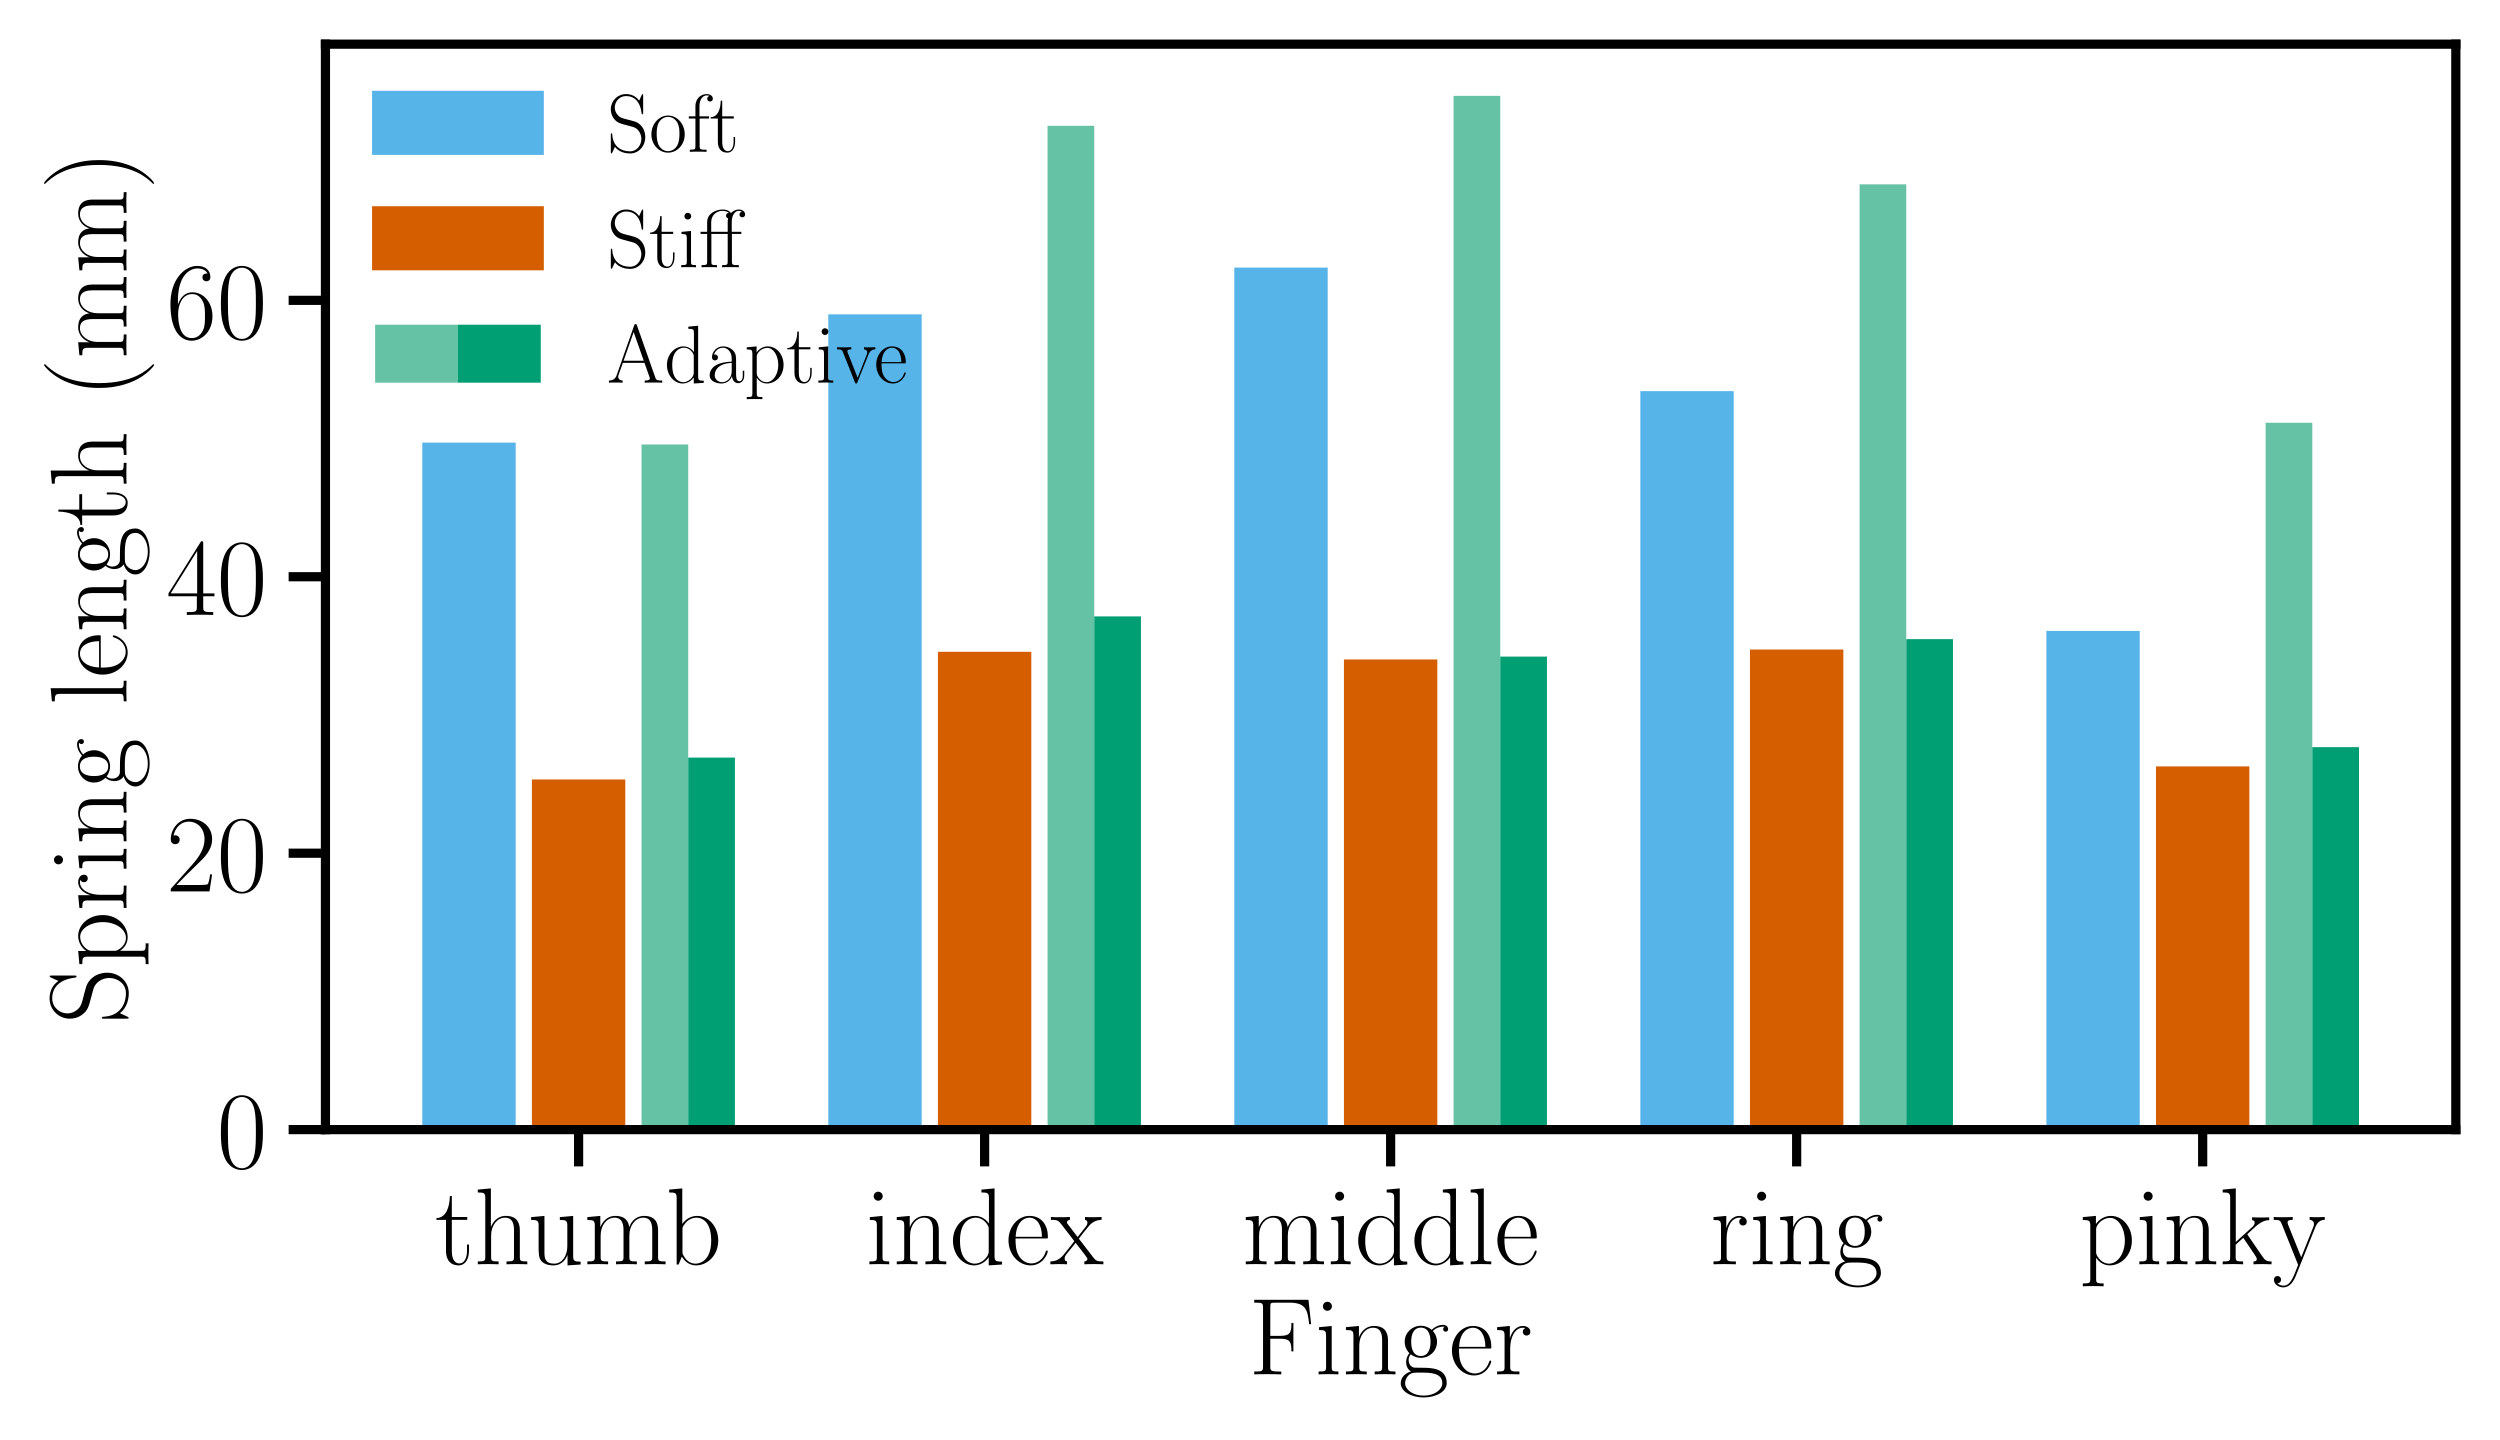
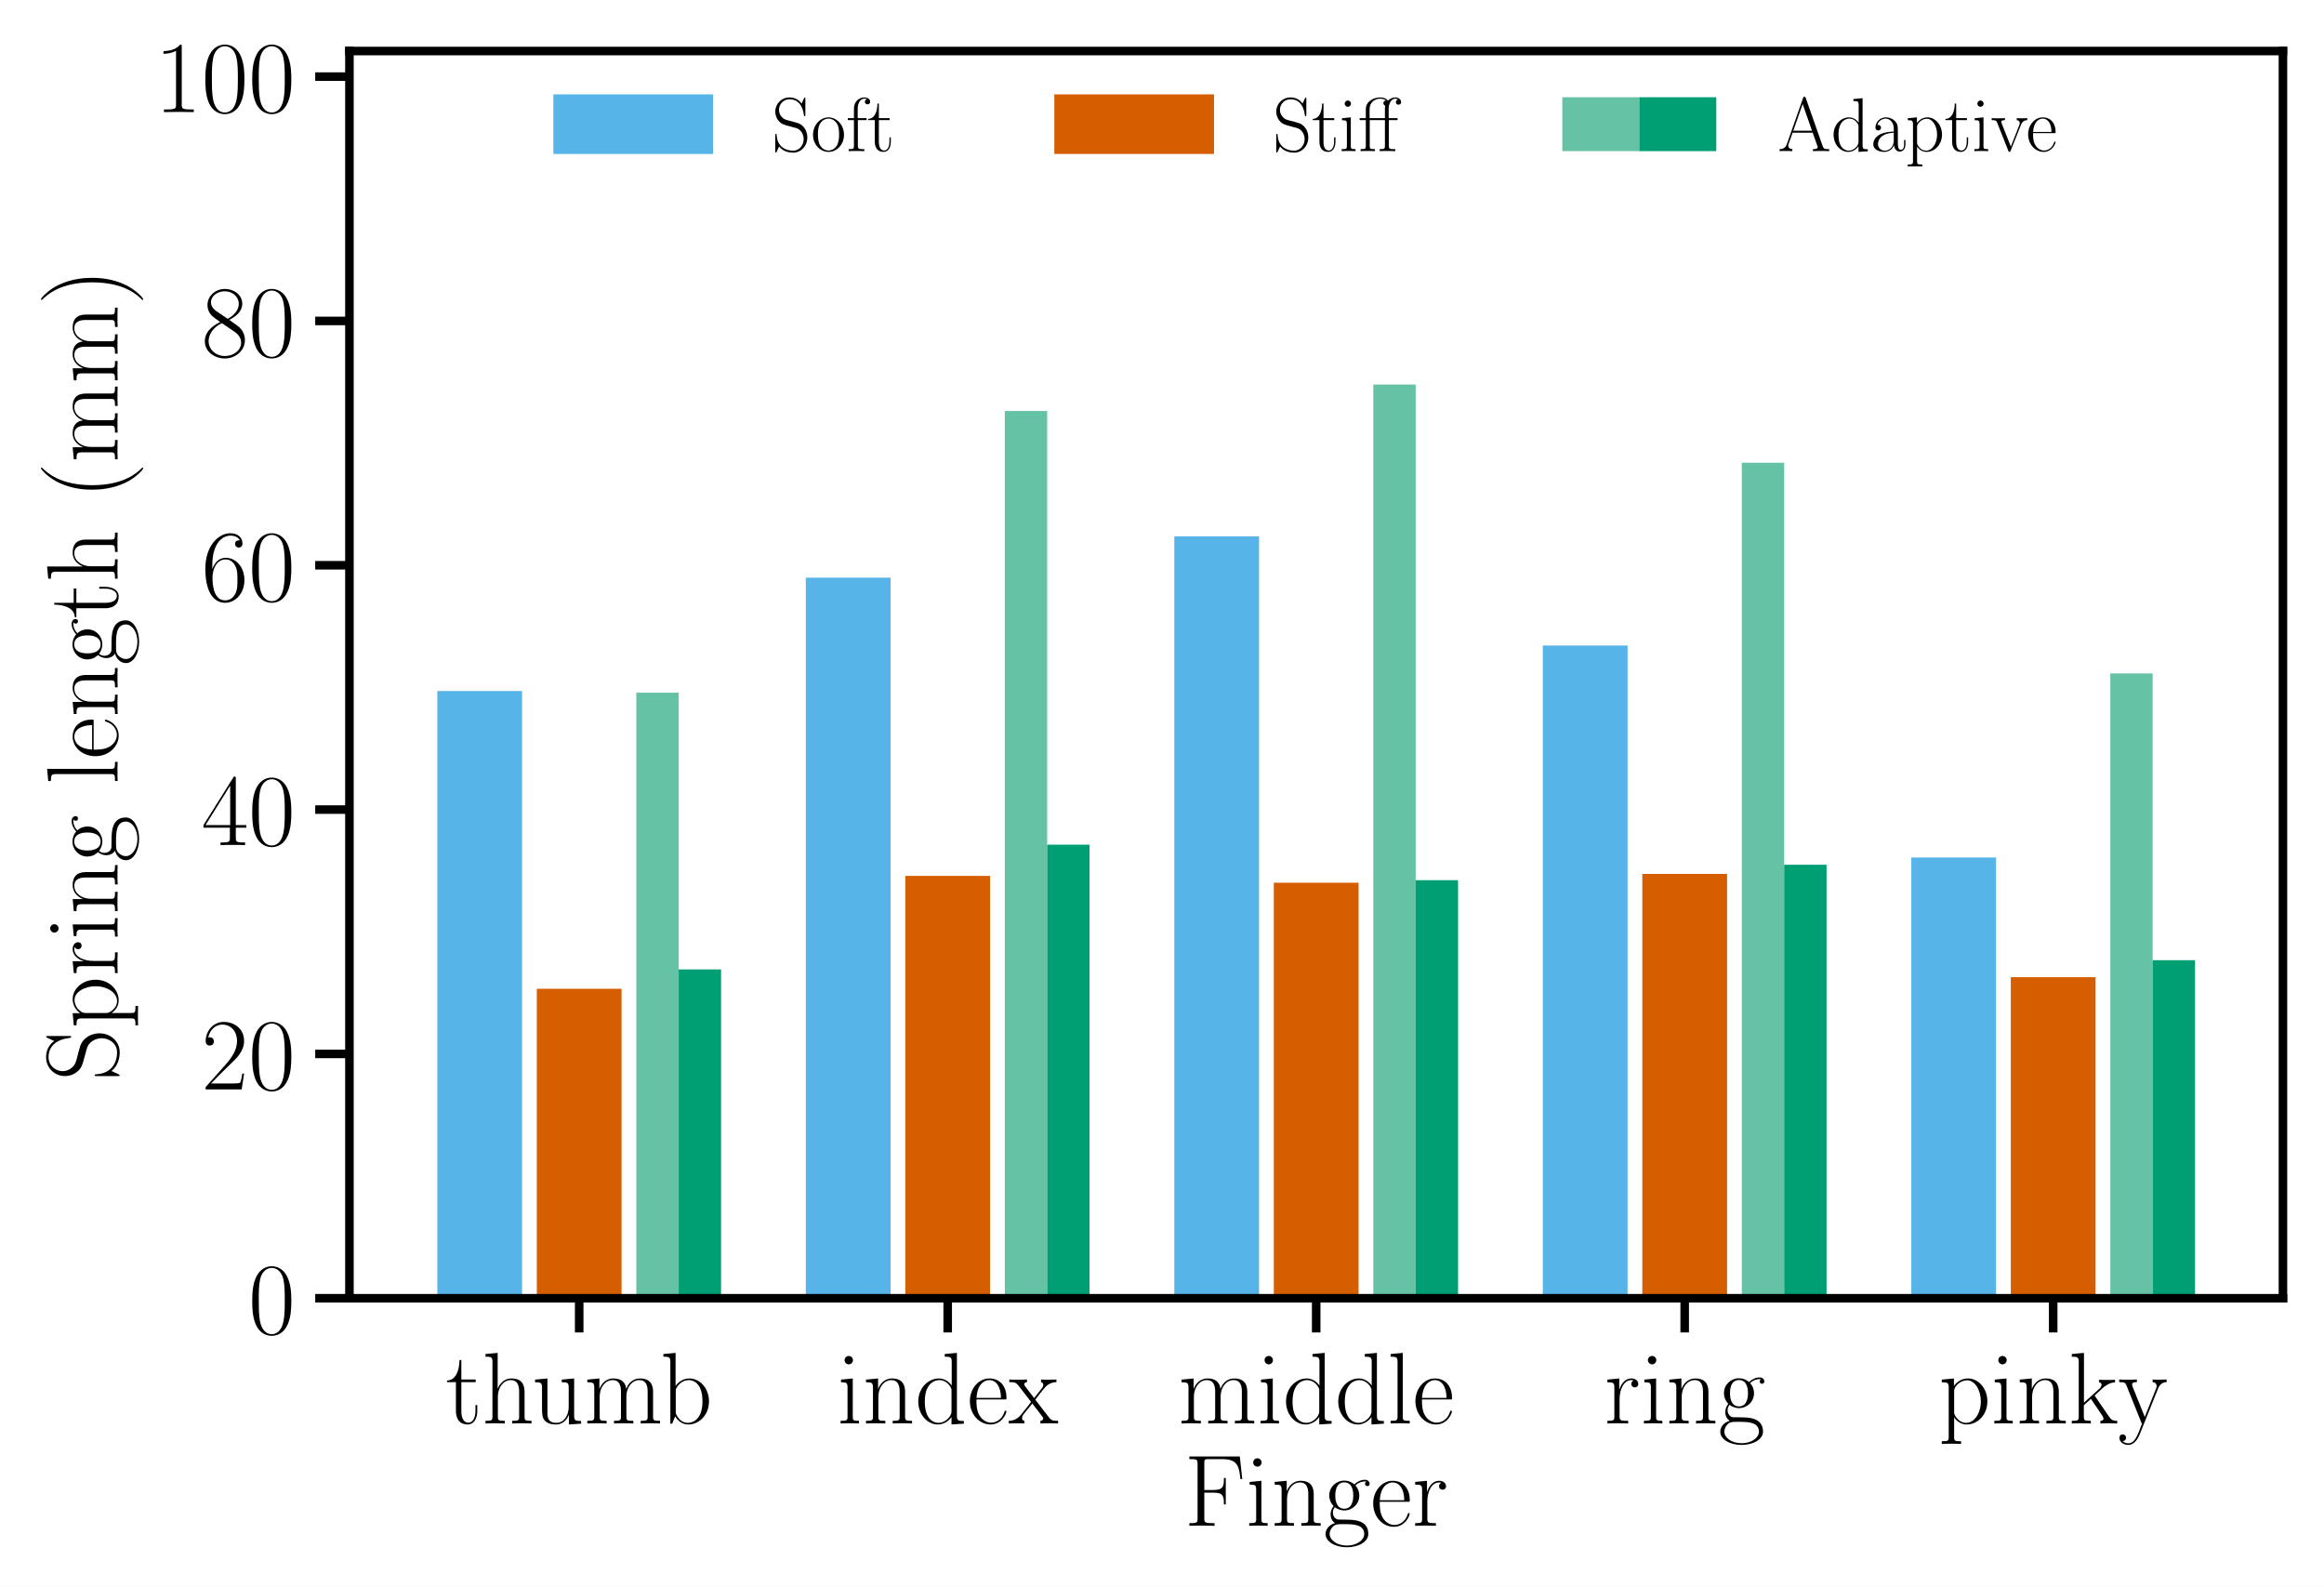
- <svg xmlns="http://www.w3.org/2000/svg" xmlns:xlink="http://www.w3.org/1999/xlink" width="407.52pt" height="234.72pt" viewBox="0 0 407.52 234.72" version="1.1">
+ <svg xmlns="http://www.w3.org/2000/svg" xmlns:xlink="http://www.w3.org/1999/xlink" width="407.52pt" height="278.21pt" viewBox="0 0 407.52 278.21" version="1.1">
  <defs>
    <style type="text/css">*{stroke-linejoin: round; stroke-linecap: butt}</style>
  </defs>
  <g id="figure_1">
    <g id="patch_1">
-       <path d="M 0 234.72  L 407.52 234.72  L 407.52 0  L 0 0  z " style="fill: #ffffff" />
+       <path d="M 0 278.21  L 407.52 278.21  L 407.52 0  L 0 0  z " style="fill: #ffffff" />
    </g>
    <g id="axes_1">
      <g id="patch_2">
-         <path d="M 53.05 184.137  L 400.32 184.137  L 400.32 7.2  L 53.05 7.2  z " style="fill: #ffffff" />
+         <path d="M 61.274 227.627  L 400.32 227.627  L 400.32 8.947  L 61.274 8.947  z " style="fill: #ffffff" />
      </g>
      <g id="patch_3">
-         <path d="M 68.835 184.137  L 84.058 184.137  L 84.058 72.15  L 68.835 72.15  z " clip-path="url(#p26f2914a19)" style="fill: #56b4e9" />
+         <path d="M 76.686 227.627  L 91.548 227.627  L 91.548 121.161  L 76.686 121.161  z " clip-path="url(#p2cd49e0804)" style="fill: #56b4e9" />
      </g>
      <g id="patch_4">
-         <path d="M 135.02 184.137  L 150.242 184.137  L 150.242 51.242  L 135.02 51.242  z " clip-path="url(#p26f2914a19)" style="fill: #56b4e9" />
+         <path d="M 141.303 227.627  L 156.165 227.627  L 156.165 101.283  L 141.303 101.283  z " clip-path="url(#p2cd49e0804)" style="fill: #56b4e9" />
      </g>
      <g id="patch_5">
-         <path d="M 201.204 184.137  L 216.426 184.137  L 216.426 43.617  L 201.204 43.617  z " clip-path="url(#p26f2914a19)" style="fill: #56b4e9" />
+         <path d="M 205.92 227.627  L 220.782 227.627  L 220.782 94.034  L 205.92 94.034  z " clip-path="url(#p2cd49e0804)" style="fill: #56b4e9" />
      </g>
      <g id="patch_6">
-         <path d="M 267.389 184.137  L 282.611 184.137  L 282.611 63.755  L 267.389 63.755  z " clip-path="url(#p26f2914a19)" style="fill: #56b4e9" />
+         <path d="M 270.537 227.627  L 285.399 227.627  L 285.399 113.179  L 270.537 113.179  z " clip-path="url(#p2cd49e0804)" style="fill: #56b4e9" />
      </g>
      <g id="patch_7">
-         <path d="M 333.573 184.137  L 348.795 184.137  L 348.795 102.848  L 333.573 102.848  z " clip-path="url(#p26f2914a19)" style="fill: #56b4e9" />
+         <path d="M 335.154 227.627  L 350.016 227.627  L 350.016 150.345  L 335.154 150.345  z " clip-path="url(#p2cd49e0804)" style="fill: #56b4e9" />
      </g>
      <g id="patch_8">
-         <path d="M 86.705 184.137  L 101.927 184.137  L 101.927 127.056  L 86.705 127.056  z " clip-path="url(#p26f2914a19)" style="fill: #d55e00" />
+         <path d="M 94.132 227.627  L 108.994 227.627  L 108.994 173.36  L 94.132 173.36  z " clip-path="url(#p2cd49e0804)" style="fill: #d55e00" />
      </g>
      <g id="patch_9">
-         <path d="M 152.889 184.137  L 168.112 184.137  L 168.112 106.247  L 152.889 106.247  z " clip-path="url(#p26f2914a19)" style="fill: #d55e00" />
+         <path d="M 158.749 227.627  L 173.611 227.627  L 173.611 153.577  L 158.749 153.577  z " clip-path="url(#p2cd49e0804)" style="fill: #d55e00" />
      </g>
      <g id="patch_10">
-         <path d="M 219.074 184.137  L 234.296 184.137  L 234.296 107.5  L 219.074 107.5  z " clip-path="url(#p26f2914a19)" style="fill: #d55e00" />
+         <path d="M 223.366 227.627  L 238.228 227.627  L 238.228 154.768  L 223.366 154.768  z " clip-path="url(#p2cd49e0804)" style="fill: #d55e00" />
      </g>
      <g id="patch_11">
-         <path d="M 285.258 184.137  L 300.481 184.137  L 300.481 105.881  L 285.258 105.881  z " clip-path="url(#p26f2914a19)" style="fill: #d55e00" />
+         <path d="M 287.983 227.627  L 302.845 227.627  L 302.845 153.229  L 287.983 153.229  z " clip-path="url(#p2cd49e0804)" style="fill: #d55e00" />
      </g>
      <g id="patch_12">
-         <path d="M 351.443 184.137  L 366.665 184.137  L 366.665 124.924  L 351.443 124.924  z " clip-path="url(#p26f2914a19)" style="fill: #d55e00" />
+         <path d="M 352.6 227.627  L 367.462 227.627  L 367.462 171.333  L 352.6 171.333  z " clip-path="url(#p2cd49e0804)" style="fill: #d55e00" />
      </g>
      <g id="patch_13">
-         <path d="M 104.575 184.137  L 112.186 184.137  L 112.186 72.453  L 104.575 72.453  z " clip-path="url(#p26f2914a19)" style="fill: #66c2a5" />
+         <path d="M 111.579 227.627  L 119.01 227.627  L 119.01 121.448  L 111.579 121.448  z " clip-path="url(#p2cd49e0804)" style="fill: #66c2a5" />
      </g>
      <g id="patch_14">
-         <path d="M 170.759 184.137  L 178.37 184.137  L 178.37 20.507  L 170.759 20.507  z " clip-path="url(#p26f2914a19)" style="fill: #66c2a5" />
+         <path d="M 176.196 227.627  L 183.627 227.627  L 183.627 72.063  L 176.196 72.063  z " clip-path="url(#p2cd49e0804)" style="fill: #66c2a5" />
      </g>
      <g id="patch_15">
-         <path d="M 236.944 184.137  L 244.555 184.137  L 244.555 15.626  L 236.944 15.626  z " clip-path="url(#p26f2914a19)" style="fill: #66c2a5" />
+         <path d="M 240.813 227.627  L 248.244 227.627  L 248.244 67.422  L 240.813 67.422  z " clip-path="url(#p2cd49e0804)" style="fill: #66c2a5" />
      </g>
      <g id="patch_16">
-         <path d="M 303.128 184.137  L 310.739 184.137  L 310.739 30.045  L 303.128 30.045  z " clip-path="url(#p26f2914a19)" style="fill: #66c2a5" />
+         <path d="M 305.43 227.627  L 312.861 227.627  L 312.861 81.131  L 305.43 81.131  z " clip-path="url(#p2cd49e0804)" style="fill: #66c2a5" />
      </g>
      <g id="patch_17">
-         <path d="M 369.313 184.137  L 376.924 184.137  L 376.924 68.905  L 369.313 68.905  z " clip-path="url(#p26f2914a19)" style="fill: #66c2a5" />
+         <path d="M 370.047 227.627  L 377.478 227.627  L 377.478 118.075  L 370.047 118.075  z " clip-path="url(#p2cd49e0804)" style="fill: #66c2a5" />
      </g>
      <g id="patch_18">
-         <path d="M 112.186 184.137  L 119.797 184.137  L 119.797 123.493  L 112.186 123.493  z " clip-path="url(#p26f2914a19)" style="fill: #009e73" />
+         <path d="M 119.01 227.627  L 126.441 227.627  L 126.441 169.973  L 119.01 169.973  z " clip-path="url(#p2cd49e0804)" style="fill: #009e73" />
      </g>
      <g id="patch_19">
-         <path d="M 178.37 184.137  L 185.982 184.137  L 185.982 100.481  L 178.37 100.481  z " clip-path="url(#p26f2914a19)" style="fill: #009e73" />
+         <path d="M 183.627 227.627  L 191.058 227.627  L 191.058 148.095  L 183.627 148.095  z " clip-path="url(#p2cd49e0804)" style="fill: #009e73" />
      </g>
      <g id="patch_20">
-         <path d="M 244.555 184.137  L 252.166 184.137  L 252.166 107.032  L 244.555 107.032  z " clip-path="url(#p26f2914a19)" style="fill: #009e73" />
+         <path d="M 248.244 227.627  L 255.675 227.627  L 255.675 154.323  L 248.244 154.323  z " clip-path="url(#p2cd49e0804)" style="fill: #009e73" />
      </g>
      <g id="patch_21">
-         <path d="M 310.739 184.137  L 318.351 184.137  L 318.351 104.188  L 310.739 104.188  z " clip-path="url(#p26f2914a19)" style="fill: #009e73" />
+         <path d="M 312.861 227.627  L 320.292 227.627  L 320.292 151.619  L 312.861 151.619  z " clip-path="url(#p2cd49e0804)" style="fill: #009e73" />
      </g>
      <g id="patch_22">
-         <path d="M 376.924 184.137  L 384.535 184.137  L 384.535 121.788  L 376.924 121.788  z " clip-path="url(#p26f2914a19)" style="fill: #009e73" />
+         <path d="M 377.478 227.627  L 384.909 227.627  L 384.909 168.352  L 377.478 168.352  z " clip-path="url(#p2cd49e0804)" style="fill: #009e73" />
      </g>
      <g id="matplotlib.axis_1">
        <g id="xtick_1">
          <g id="line2d_1">
            <defs>
-               <path id="m2d1d2a5563" d="M 0 0  L 0 6  " style="stroke: #000000; stroke-width: 1.5" />
-             </defs>
-             <g>
-               <use xlink:href="#m2d1d2a5563" x="94.316" y="184.137" style="stroke: #000000; stroke-width: 1.5" />
+               <path id="m4ed6627951" d="M 0 0  L 0 6  " style="stroke: #000000; stroke-width: 1.5" />
+             </defs>
+             <g>
+               <use xlink:href="#m4ed6627951" x="101.563" y="227.627" style="stroke: #000000; stroke-width: 1.5" />
            </g>
          </g>
          <g id="text_1">
-             <g transform="translate(70.94486 206.0906) scale(0.18 -0.18)">
+             <g transform="translate(78.19186 249.5808) scale(0.18 -0.18)">
              <defs>
                <path id="CMR17-76" d="M 966 2585  L 1862 2585  L 1862 2752  L 966 2752  L 966 3968  L 851 3968  C 838 3292 614 2700 70 2687  L 70 2585  L 627 2585  L 627 778  C 627 655 627 -64 1369 -64  C 1747 -64 1964 308 1964 784  L 1964 1151  L 1849 1151  L 1849 790  C 1849 347 1676 51 1408 51  C 1222 51 966 179 966 765  L 966 2585  z " transform="scale(0.015625)" />
                <path id="CMR17-6a" d="M 2656 1954  C 2656 2282 2592 2816 1836 2816  C 1312 2816 1056 2392 979 2179  L 972 2179  L 972 4416  L 211 4345  L 211 4179  C 588 4179 646 4141 646 3843  L 646 443  C 646 198 620 166 211 166  L 211 0  C 364 12 646 12 812 12  C 979 12 1267 12 1420 0  L 1420 166  C 1011 166 985 192 985 443  L 985 1678  C 985 2269 1344 2713 1792 2713  C 2265 2713 2316 2289 2316 1980  L 2316 443  C 2316 198 2291 166 1881 166  L 1881 0  C 2035 12 2316 12 2483 12  C 2649 12 2937 12 3091 0  L 3091 166  C 2681 166 2656 192 2656 443  L 2656 1954  z " transform="scale(0.015625)" />
                <path id="CMR17-77" d="M 1881 2745  L 1881 2579  C 2259 2579 2316 2540 2316 2229  L 2316 1053  C 2316 510 2028 38 1555 38  C 1030 38 985 355 985 691  L 985 2816  L 211 2745  L 211 2579  C 467 2579 640 2579 646 2320  L 646 1079  C 646 646 646 368 812 187  C 896 103 1056 -64 1516 -64  C 2060 -64 2272 400 2323 536  L 2329 536  L 2329 -64  L 3091 -13  L 3091 154  C 2713 154 2656 193 2656 503  L 2656 2816  L 1881 2745  z " transform="scale(0.015625)" />
                <path id="CMR17-6f" d="M 4326 1954  C 4326 2276 4269 2816 3507 2816  C 3072 2816 2771 2520 2656 2173  L 2649 2173  C 2572 2700 2195 2816 1836 2816  C 1331 2816 1068 2424 972 2166  L 966 2166  L 966 2816  L 211 2745  L 211 2578  C 588 2578 646 2540 646 2231  L 646 443  C 646 198 620 166 211 166  L 211 0  C 364 12 646 12 812 12  C 979 12 1267 12 1420 0  L 1420 166  C 1011 166 985 192 985 443  L 985 1678  C 985 2269 1344 2713 1792 2713  C 2265 2713 2316 2289 2316 1980  L 2316 443  C 2316 198 2291 166 1881 166  L 1881 0  C 2035 12 2316 12 2483 12  C 2649 12 2937 12 3091 0  L 3091 166  C 2681 166 2656 192 2656 443  L 2656 1678  C 2656 2269 3014 2713 3462 2713  C 3936 2713 3987 2289 3987 1980  L 3987 443  C 3987 198 3961 166 3552 166  L 3552 0  C 3705 12 3987 12 4153 12  C 4320 12 4608 12 4761 0  L 4761 166  C 4352 166 4326 192 4326 443  L 4326 1954  z " transform="scale(0.015625)" />
                <path id="CMR17-64" d="M 960 4416  L 198 4345  L 198 4179  C 576 4179 633 4141 633 3843  L 633 -13  L 748 -13  L 934 445  C 1120 141 1395 -64 1766 -64  C 2406 -64 3052 503 3052 1382  C 3052 2209 2476 2816 1830 2816  C 1433 2816 1152 2603 960 2351  L 960 4416  z M 972 2022  C 972 2138 972 2157 1062 2293  C 1312 2681 1670 2713 1792 2713  C 1984 2713 2643 2610 2643 1388  C 2643 109 1888 38 1734 38  C 1536 38 1248 115 1043 490  C 972 613 972 626 972 742  L 972 2022  z " transform="scale(0.015625)" />
              </defs>
              <use xlink:href="#CMR17-76" transform="scale(0.996264)" />
              <use xlink:href="#CMR17-6a" transform="translate(35.28077 0) scale(0.996264)" />
              <use xlink:href="#CMR17-77" transform="translate(83.57368 0) scale(0.996264)" />
              <use xlink:href="#CMR17-6f" transform="translate(134.4691 0) scale(0.996264)" />
              <use xlink:href="#CMR17-64" transform="translate(208.7862 0) scale(0.996264)" />
            </g>
          </g>
        </g>
        <g id="xtick_2">
          <g id="line2d_2">
            <g>
-               <use xlink:href="#m2d1d2a5563" x="160.501" y="184.137" style="stroke: #000000; stroke-width: 1.5" />
+               <use xlink:href="#m4ed6627951" x="166.18" y="227.627" style="stroke: #000000; stroke-width: 1.5" />
            </g>
          </g>
          <g id="text_2">
-             <g transform="translate(141.111 206.0906) scale(0.18 -0.18)">
+             <g transform="translate(146.7906 249.5808) scale(0.18 -0.18)">
              <defs>
                <path id="CMR17-6b" d="M 992 3961  C 992 4102 876 4224 729 4224  C 588 4224 467 4108 467 3961  C 467 3820 582 3699 729 3699  C 870 3699 992 3814 992 3961  z M 243 2745  L 243 2579  C 601 2579 652 2540 652 2231  L 652 443  C 652 198 627 166 217 166  L 217 0  C 371 12 646 12 806 12  C 960 12 1222 12 1369 0  L 1369 166  C 992 166 979 205 979 436  L 979 2816  L 243 2745  z " transform="scale(0.015625)" />
                <path id="CMR17-70" d="M 2656 1954  C 2656 2282 2592 2816 1836 2816  C 1331 2816 1068 2424 972 2166  L 966 2166  L 966 2816  L 211 2745  L 211 2578  C 588 2578 646 2540 646 2231  L 646 443  C 646 198 620 166 211 166  L 211 0  C 364 12 646 12 812 12  C 979 12 1267 12 1420 0  L 1420 166  C 1011 166 985 192 985 443  L 985 1678  C 985 2269 1344 2713 1792 2713  C 2265 2713 2316 2289 2316 1980  L 2316 443  C 2316 198 2291 166 1881 166  L 1881 0  C 2035 12 2316 12 2483 12  C 2649 12 2937 12 3091 0  L 3091 166  C 2681 166 2656 192 2656 443  L 2656 1954  z " transform="scale(0.015625)" />
                <path id="CMR17-66" d="M 1868 4345  L 1868 4179  C 2246 4179 2304 4141 2304 3843  L 2304 2371  C 2278 2403 2016 2816 1497 2816  C 844 2816 211 2228 211 1376  C 211 529 806 -64 1433 -64  C 1977 -64 2259 361 2291 406  L 2291 -64  L 3065 -13  L 3065 154  C 2688 154 2630 193 2630 503  L 2630 4416  L 1868 4345  z M 2291 762  C 2291 568 2176 393 2028 264  C 1811 70 1593 38 1472 38  C 1286 38 620 135 620 1369  C 620 2636 1363 2713 1529 2713  C 1824 2713 2060 2545 2208 2313  C 2291 2177 2291 2157 2291 2041  L 2291 762  z " transform="scale(0.015625)" />
                <path id="CMR17-67" d="M 2438 1503  C 2464 1529 2464 1542 2464 1606  C 2464 2251 2118 2816 1388 2816  C 710 2816 172 2175 172 1394  C 172 554 780 -64 1459 -64  C 2176 -64 2457 619 2457 755  C 2457 800 2419 800 2406 800  C 2361 800 2355 787 2329 709  C 2188 270 1836 51 1504 51  C 1228 51 953 206 780 490  C 582 819 582 1200 582 1503  L 2438 1503  z M 588 1600  C 633 2511 1126 2713 1382 2713  C 1817 2713 2112 2308 2118 1600  L 588 1600  z " transform="scale(0.015625)" />
                <path id="CMR17-7a" d="M 1664 1491  C 1856 1740 2073 2022 2252 2233  C 2464 2476 2707 2579 2988 2585  L 2988 2752  C 2880 2745 2656 2739 2540 2739  C 2368 2739 2169 2739 2022 2752  L 2022 2585  C 2112 2572 2163 2508 2163 2419  C 2163 2304 2099 2233 2067 2188  L 1593 1587  L 1030 2323  C 972 2393 972 2406 972 2438  C 972 2515 1036 2579 1145 2585  L 1145 2752  C 992 2739 716 2739 556 2739  C 384 2739 179 2739 38 2752  L 38 2585  C 384 2585 460 2560 614 2368  L 1350 1414  C 1363 1401 1395 1363 1395 1344  C 1395 1318 838 633 768 544  C 480 198 179 172 6 166  L 6 0  C 115 6 339 12 454 12  C 582 12 864 12 979 0  L 979 166  C 940 172 838 185 838 332  C 838 448 889 518 947 595  L 1478 1248  L 2035 524  C 2086 454 2163 358 2163 313  C 2163 224 2086 172 1984 166  L 1984 0  C 2137 12 2412 12 2572 12  C 2745 12 2950 12 3091 0  L 3091 166  C 2771 166 2675 179 2521 377  L 1664 1491  z " transform="scale(0.015625)" />
              </defs>
              <use xlink:href="#CMR17-6b" transform="scale(0.996264)" />
              <use xlink:href="#CMR17-70" transform="translate(24.87106 0) scale(0.996264)" />
              <use xlink:href="#CMR17-66" transform="translate(75.76643 0) scale(0.996264)" />
              <use xlink:href="#CMR17-67" transform="translate(126.6618 0) scale(0.996264)" />
              <use xlink:href="#CMR17-7a" transform="translate(167.1475 0) scale(0.996264)" />
            </g>
          </g>
        </g>
        <g id="xtick_3">
          <g id="line2d_3">
            <g>
-               <use xlink:href="#m2d1d2a5563" x="226.685" y="184.137" style="stroke: #000000; stroke-width: 1.5" />
+               <use xlink:href="#m4ed6627951" x="230.797" y="227.627" style="stroke: #000000; stroke-width: 1.5" />
            </g>
          </g>
          <g id="text_3">
-             <g transform="translate(202.4807 206.0906) scale(0.18 -0.18)">
+             <g transform="translate(206.5928 249.5808) scale(0.18 -0.18)">
              <defs>
                <path id="CMR17-6e" d="M 979 4416  L 217 4345  L 217 4179  C 595 4179 652 4141 652 3835  L 652 439  C 652 198 627 166 217 166  L 217 0  C 371 12 652 12 812 12  C 979 12 1260 12 1414 0  L 1414 166  C 1004 166 979 191 979 439  L 979 4416  z " transform="scale(0.015625)" />
              </defs>
              <use xlink:href="#CMR17-6f" transform="scale(0.996264)" />
              <use xlink:href="#CMR17-6b" transform="translate(76.91959 0) scale(0.996264)" />
              <use xlink:href="#CMR17-66" transform="translate(101.7906 0) scale(0.996264)" />
              <use xlink:href="#CMR17-66" transform="translate(152.686 0) scale(0.996264)" />
              <use xlink:href="#CMR17-6e" transform="translate(203.5814 0) scale(0.996264)" />
              <use xlink:href="#CMR17-67" transform="translate(228.4524 0) scale(0.996264)" />
            </g>
          </g>
        </g>
        <g id="xtick_4">
          <g id="line2d_4">
            <g>
-               <use xlink:href="#m2d1d2a5563" x="292.87" y="184.137" style="stroke: #000000; stroke-width: 1.5" />
+               <use xlink:href="#m4ed6627951" x="295.414" y="227.627" style="stroke: #000000; stroke-width: 1.5" />
            </g>
          </g>
          <g id="text_4">
-             <g transform="translate(278.7632 206.0906) scale(0.18 -0.18)">
+             <g transform="translate(281.3079 249.5808) scale(0.18 -0.18)">
              <defs>
                <path id="CMR17-74" d="M 960 1517  C 960 2134 1222 2713 1702 2713  C 1747 2713 1792 2707 1836 2687  C 1836 2687 1696 2642 1696 2475  C 1696 2321 1817 2257 1913 2257  C 1990 2257 2131 2302 2131 2482  C 2131 2687 1926 2816 1708 2816  C 1222 2816 1011 2340 947 2115  L 940 2115  L 940 2816  L 198 2745  L 198 2578  C 576 2578 633 2540 633 2231  L 633 443  C 633 198 608 166 198 166  L 198 0  C 352 12 646 12 812 12  C 998 12 1324 12 1497 0  L 1497 166  C 1036 166 960 166 960 455  L 960 1517  z " transform="scale(0.015625)" />
                <path id="CMR17-69" d="M 710 1165  C 832 1068 1043 960 1299 960  C 1804 960 2240 1359 2240 1895  C 2240 2063 2188 2321 1996 2521  C 2176 2713 2438 2777 2585 2777  C 2611 2777 2649 2777 2681 2758  C 2656 2751 2598 2726 2598 2623  C 2598 2540 2656 2483 2739 2483  C 2835 2483 2886 2547 2886 2630  C 2886 2751 2790 2880 2585 2880  C 2329 2880 2105 2758 1926 2591  C 1734 2764 1504 2828 1299 2828  C 793 2828 358 2431 358 1895  C 358 1527 569 1294 633 1230  C 441 1004 441 742 441 710  C 441 544 505 300 723 166  C 390 82 128 -184 128 -517  C 128 -996 736 -1344 1465 -1344  C 2169 -1344 2803 -1009 2803 -510  C 2803 384 1856 384 1363 384  C 1216 384 953 384 921 390  C 723 422 588 601 588 825  C 588 883 588 1024 710 1165  z M 1299 1068  C 736 1068 736 1766 736 1895  C 736 2024 736 2719 1299 2719  C 1862 2719 1862 2024 1862 1895  C 1862 1766 1862 1068 1299 1068  z M 1465 -1236  C 825 -1236 384 -883 384 -517  C 384 -311 492 -118 633 -11  C 793 102 857 102 1292 102  C 1817 102 2547 102 2547 -517  C 2547 -883 2105 -1236 1465 -1236  z " transform="scale(0.015625)" />
              </defs>
              <use xlink:href="#CMR17-74" transform="scale(0.996264)" />
              <use xlink:href="#CMR17-6b" transform="translate(35.28077 0) scale(0.996264)" />
              <use xlink:href="#CMR17-70" transform="translate(60.15183 0) scale(0.996264)" />
              <use xlink:href="#CMR17-69" transform="translate(111.0472 0) scale(0.996264)" />
            </g>
          </g>
        </g>
        <g id="xtick_5">
          <g id="line2d_5">
            <g>
-               <use xlink:href="#m2d1d2a5563" x="359.054" y="184.137" style="stroke: #000000; stroke-width: 1.5" />
+               <use xlink:href="#m4ed6627951" x="360.031" y="227.627" style="stroke: #000000; stroke-width: 1.5" />
            </g>
          </g>
          <g id="text_5">
-             <g transform="translate(338.9617 206.0906) scale(0.18 -0.18)">
+             <g transform="translate(339.939 249.5808) scale(0.18 -0.18)">
              <defs>
                <path id="CMR17-72" d="M 1408 -1114  C 998 -1114 972 -1088 972 -834  L 972 380  C 1158 109 1427 -64 1766 -64  C 2406 -64 3052 503 3052 1382  C 3052 2196 2496 2816 1836 2816  C 1452 2816 1139 2603 960 2345  L 960 2816  L 198 2745  L 198 2577  C 576 2577 633 2539 633 2228  L 633 -834  C 633 -1081 608 -1114 198 -1114  L 198 -1280  C 352 -1268 633 -1268 800 -1268  C 966 -1268 1254 -1268 1408 -1280  L 1408 -1114  z M 972 2015  C 972 2106 972 2241 1222 2481  C 1254 2506 1472 2700 1792 2700  C 2259 2700 2643 2112 2643 1376  C 2643 639 2233 38 1728 38  C 1497 38 1248 148 1056 451  C 972 594 972 632 972 736  L 972 2015  z " transform="scale(0.015625)" />
                <path id="CMR17-6d" d="M 1670 1679  C 1664 1692 1632 1730 1632 1749  C 1632 1762 2086 2175 2144 2226  C 2508 2532 2739 2563 2905 2570  L 2905 2735  C 2867 2735 2854 2735 2848 2729  L 2534 2722  C 2355 2722 2080 2722 1907 2735  L 1907 2570  C 1996 2563 2060 2513 2060 2423  C 2060 2296 1932 2175 1926 2175  L 960 1298  L 960 4416  L 198 4345  L 198 4179  C 576 4179 633 4141 633 3835  L 633 439  C 633 198 608 166 198 166  L 198 0  C 352 12 633 12 793 12  C 953 12 1235 12 1388 0  L 1388 166  C 979 166 953 191 953 439  L 953 1139  L 1395 1540  L 2041 586  C 2118 471 2182 382 2182 299  C 2182 185 2067 166 1990 166  L 1990 0  C 2144 12 2419 12 2579 12  C 2694 12 2931 6 3040 0  L 3040 166  C 2739 166 2668 223 2476 503  L 1670 1679  z " transform="scale(0.015625)" />
                <path id="CMR17-7b" d="M 2496 2183  C 2656 2579 2944 2585 3033 2585  L 3033 2752  C 2912 2745 2752 2739 2630 2739  C 2496 2739 2284 2739 2156 2752  L 2156 2585  C 2400 2566 2406 2384 2406 2332  C 2406 2268 2393 2235 2361 2158  L 1664 409  L 902 2300  C 870 2378 870 2423 870 2430  C 870 2572 1017 2585 1171 2585  L 1171 2752  C 1017 2739 742 2739 582 2739  C 409 2739 204 2739 64 2752  L 64 2585  C 409 2585 448 2553 531 2345  L 1484 -31  C 1196 -795 1030 -1242 627 -1242  C 556 -1242 396 -1223 281 -1106  C 428 -1093 492 -1002 492 -892  C 492 -782 416 -685 288 -685  C 147 -685 76 -782 76 -899  C 76 -1158 339 -1344 627 -1344  C 998 -1344 1228 -983 1356 -659  L 2496 2183  z " transform="scale(0.015625)" />
              </defs>
              <use xlink:href="#CMR17-72" transform="scale(0.996264)" />
              <use xlink:href="#CMR17-6b" transform="translate(50.89537 0) scale(0.996264)" />
              <use xlink:href="#CMR17-70" transform="translate(75.76643 0) scale(0.996264)" />
              <use xlink:href="#CMR17-6d" transform="translate(126.6618 0) scale(0.996264)" />
              <use xlink:href="#CMR17-7b" transform="translate(174.9547 0) scale(0.996264)" />
            </g>
          </g>
        </g>
        <g id="text_6">
-           <g transform="translate(203.5365 224.0319) scale(0.18 -0.18)">
+           <g transform="translate(207.6486 267.5221) scale(0.18 -0.18)">
            <defs>
              <path id="CMR17-48" d="M 3481 4339  L 326 4339  L 326 4172  C 768 4172 838 4172 838 3883  L 838 450  C 838 166 768 166 326 166  L 326 0  C 512 12 870 12 1068 12  C 1331 12 1638 12 1900 0  L 1900 166  L 1760 166  C 1273 166 1260 229 1260 456  L 1260 2073  L 1836 2073  C 2432 2073 2489 1865 2489 1334  L 2604 1334  L 2604 2991  L 2489 2991  C 2489 2451 2432 2240 1836 2240  L 1260 2240  L 1260 3922  C 1260 4140 1273 4172 1529 4172  L 2355 4172  C 3321 4172 3430 3774 3520 2920  L 3635 2920  L 3481 4339  z " transform="scale(0.015625)" />
            </defs>
            <use xlink:href="#CMR17-48" transform="scale(0.996264)" />
            <use xlink:href="#CMR17-6b" transform="translate(59.98385 0) scale(0.996264)" />
            <use xlink:href="#CMR17-70" transform="translate(84.85491 0) scale(0.996264)" />
            <use xlink:href="#CMR17-69" transform="translate(135.7503 0) scale(0.996264)" />
            <use xlink:href="#CMR17-67" transform="translate(181.4408 0) scale(0.996264)" />
            <use xlink:href="#CMR17-74" transform="translate(221.9264 0) scale(0.996264)" />
          </g>
        </g>
      </g>
      <g id="matplotlib.axis_2">
        <g id="ytick_1">
          <g id="line2d_6">
            <defs>
-               <path id="m79b5b685c1" d="M 0 0  L -6 0  " style="stroke: #000000; stroke-width: 1.5" />
-             </defs>
-             <g>
-               <use xlink:href="#m79b5b685c1" x="53.05" y="184.137" style="stroke: #000000; stroke-width: 1.5" />
+               <path id="m3e6943f1e5" d="M 0 0  L -6 0  " style="stroke: #000000; stroke-width: 1.5" />
+             </defs>
+             <g>
+               <use xlink:href="#m3e6943f1e5" x="61.274" y="227.627" style="stroke: #000000; stroke-width: 1.5" />
            </g>
          </g>
          <g id="text_7">
-             <g transform="translate(35.32589 190.3639) scale(0.18 -0.18)">
+             <g transform="translate(43.55018 233.8541) scale(0.18 -0.18)">
              <defs>
                <path id="CMR17-32" d="M 2688 2038  C 2688 2430 2681 3099 2412 3613  C 2176 4063 1798 4224 1465 4224  C 1158 4224 768 4082 524 3620  C 268 3137 243 2539 243 2038  C 243 1671 249 1112 448 623  C 723 -39 1216 -128 1465 -128  C 1760 -128 2208 -7 2470 604  C 2662 1048 2688 1568 2688 2038  z M 1465 -26  C 1056 -26 812 328 723 816  C 652 1196 652 1749 652 2109  C 652 2604 652 3015 736 3407  C 857 3954 1216 4121 1465 4121  C 1728 4121 2067 3947 2188 3420  C 2272 3054 2278 2623 2278 2109  C 2278 1691 2278 1176 2201 797  C 2067 96 1689 -26 1465 -26  z " transform="scale(0.015625)" />
              </defs>
              <use xlink:href="#CMR17-32" transform="scale(0.996264)" />
            </g>
          </g>
        </g>
        <g id="ytick_2">
          <g id="line2d_7">
            <g>
-               <use xlink:href="#m79b5b685c1" x="53.05" y="139.076" style="stroke: #000000; stroke-width: 1.5" />
+               <use xlink:href="#m3e6943f1e5" x="61.274" y="184.787" style="stroke: #000000; stroke-width: 1.5" />
            </g>
          </g>
          <g id="text_8">
-             <g transform="translate(27.1016 145.3025) scale(0.18 -0.18)">
+             <g transform="translate(35.32589 191.014) scale(0.18 -0.18)">
              <defs>
                <path id="CMR17-34" d="M 2668 990  L 2553 990  C 2489 537 2438 460 2412 422  C 2380 371 1920 371 1830 371  L 601 371  C 832 620 1280 1073 1824 1596  C 2214 1966 2668 2400 2668 3033  C 2668 3788 2067 4224 1395 4224  C 691 4224 262 3603 262 3027  C 262 2777 448 2745 524 2745  C 588 2745 780 2783 780 3007  C 780 3206 614 3264 524 3264  C 486 3264 448 3257 422 3244  C 544 3788 915 4057 1305 4057  C 1862 4057 2227 3616 2227 3033  C 2227 2477 1900 1998 1536 1583  L 262 147  L 262 0  L 2515 0  L 2668 990  z " transform="scale(0.015625)" />
              </defs>
              <use xlink:href="#CMR17-34" transform="scale(0.996264)" />
              <use xlink:href="#CMR17-32" transform="translate(45.69048 0) scale(0.996264)" />
            </g>
          </g>
        </g>
        <g id="ytick_3">
          <g id="line2d_8">
            <g>
-               <use xlink:href="#m79b5b685c1" x="53.05" y="94.015" style="stroke: #000000; stroke-width: 1.5" />
+               <use xlink:href="#m3e6943f1e5" x="61.274" y="141.947" style="stroke: #000000; stroke-width: 1.5" />
            </g>
          </g>
          <g id="text_9">
-             <g transform="translate(27.1016 100.2412) scale(0.18 -0.18)">
+             <g transform="translate(35.32589 148.1738) scale(0.18 -0.18)">
              <defs>
                <path id="CMR17-36" d="M 2150 4147  C 2150 4281 2144 4288 2028 4288  L 128 1254  L 128 1088  L 1779 1088  L 1779 460  C 1779 230 1766 166 1318 166  L 1196 166  L 1196 0  C 1401 12 1747 12 1964 12  C 2182 12 2528 12 2732 0  L 2732 166  L 2611 166  C 2163 166 2150 230 2150 460  L 2150 1088  L 2803 1088  L 2803 1254  L 2150 1254  L 2150 4147  z M 1798 3723  L 1798 1254  L 256 1254  L 1798 3723  z " transform="scale(0.015625)" />
              </defs>
              <use xlink:href="#CMR17-36" transform="scale(0.996264)" />
              <use xlink:href="#CMR17-32" transform="translate(45.69048 0) scale(0.996264)" />
            </g>
          </g>
        </g>
        <g id="ytick_4">
          <g id="line2d_9">
            <g>
-               <use xlink:href="#m79b5b685c1" x="53.05" y="48.953" style="stroke: #000000; stroke-width: 1.5" />
+               <use xlink:href="#m3e6943f1e5" x="61.274" y="99.107" style="stroke: #000000; stroke-width: 1.5" />
            </g>
          </g>
          <g id="text_10">
-             <g transform="translate(27.1016 55.17979) scale(0.18 -0.18)">
+             <g transform="translate(35.32589 105.3336) scale(0.18 -0.18)">
              <defs>
                <path id="CMR17-38" d="M 678 2198  C 678 3712 1395 4076 1811 4076  C 1945 4076 2272 4049 2400 3782  C 2297 3782 2105 3782 2105 3558  C 2105 3385 2246 3328 2336 3328  C 2393 3328 2566 3353 2566 3571  C 2566 3987 2246 4224 1804 4224  C 1043 4224 243 3411 243 2011  C 243 257 966 -128 1478 -128  C 2099 -128 2688 431 2688 1295  C 2688 2101 2169 2688 1516 2688  C 1126 2688 838 2430 678 1979  L 678 2198  z M 1478 25  C 691 25 691 1212 691 1450  C 691 1914 908 2585 1504 2585  C 1612 2585 1926 2585 2137 2140  C 2252 1889 2252 1624 2252 1302  C 2252 954 2252 696 2118 438  C 1977 173 1772 25 1478 25  z " transform="scale(0.015625)" />
              </defs>
              <use xlink:href="#CMR17-38" transform="scale(0.996264)" />
              <use xlink:href="#CMR17-32" transform="translate(45.69048 0) scale(0.996264)" />
            </g>
          </g>
        </g>
-         <g id="text_11">
-           <g transform="translate(20.63342 166.8766) rotate(-90) scale(0.18 -0.18)">
+         <g id="ytick_5">
+           <g id="line2d_10">
+             <g>
+               <use xlink:href="#m3e6943f1e5" x="61.274" y="56.267" style="stroke: #000000; stroke-width: 1.5" />
+             </g>
+           </g>
+           <g id="text_11">
+             <g transform="translate(35.32589 62.49347) scale(0.18 -0.18)">
+               <defs>
+                 <path id="CMR17-3a" d="M 1740 2289  C 2144 2494 2553 2803 2553 3298  C 2553 3884 1990 4224 1472 4224  C 889 4224 377 3800 377 3215  C 377 3054 416 2777 665 2533  C 729 2469 998 2276 1171 2154  C 883 2006 211 1652 211 945  C 211 282 838 -128 1459 -128  C 2144 -128 2720 366 2720 1022  C 2720 1607 2329 1877 2073 2051  L 1740 2289  z M 902 2855  C 851 2887 595 3086 595 3388  C 595 3781 998 4076 1459 4076  C 1964 4076 2336 3716 2336 3298  C 2336 2700 1670 2359 1638 2359  C 1632 2359 1625 2359 1574 2398  L 902 2855  z M 2080 1536  C 2176 1466 2483 1253 2483 861  C 2483 385 2009 25 1472 25  C 889 25 448 443 448 951  C 448 1459 838 1884 1280 2083  L 2080 1536  z " transform="scale(0.015625)" />
+               </defs>
+               <use xlink:href="#CMR17-3a" transform="scale(0.996264)" />
+               <use xlink:href="#CMR17-32" transform="translate(45.69048 0) scale(0.996264)" />
+             </g>
+           </g>
+         </g>
+         <g id="ytick_6">
+           <g id="line2d_11">
+             <g>
+               <use xlink:href="#m3e6943f1e5" x="61.274" y="13.427" style="stroke: #000000; stroke-width: 1.5" />
+             </g>
+           </g>
+           <g id="text_12">
+             <g transform="translate(27.1016 19.6533) scale(0.18 -0.18)">
+               <defs>
+                 <path id="CMR17-33" d="M 1702 4083  C 1702 4217 1696 4224 1606 4224  C 1356 3927 979 3833 620 3820  C 601 3820 569 3820 563 3808  C 556 3795 556 3782 556 3648  C 755 3648 1088 3686 1344 3839  L 1344 467  C 1344 243 1331 166 780 166  L 588 166  L 588 0  C 896 6 1216 12 1523 12  C 1830 12 2150 6 2457 0  L 2457 166  L 2265 166  C 1715 166 1702 236 1702 467  L 1702 4083  z " transform="scale(0.015625)" />
+               </defs>
+               <use xlink:href="#CMR17-33" transform="scale(0.996264)" />
+               <use xlink:href="#CMR17-32" transform="translate(45.69048 0) scale(0.996264)" />
+               <use xlink:href="#CMR17-32" transform="translate(91.38095 0) scale(0.996264)" />
+             </g>
+           </g>
+         </g>
+         <g id="text_13">
+           <g transform="translate(20.63342 189.4953) rotate(-90) scale(0.18 -0.18)">
            <defs>
              <path id="CMR17-55" d="M 2803 4351  C 2803 4467 2796 4473 2758 4473  C 2720 4473 2707 4447 2681 4390  L 2489 3965  C 2246 4320 1875 4480 1472 4480  C 819 4480 294 3958 294 3301  C 294 3101 339 2817 556 2546  C 793 2250 1017 2198 1529 2063  C 1721 2011 2041 1927 2105 1901  C 2470 1747 2662 1360 2662 999  C 2662 534 2336 38 1779 38  C 1094 38 454 425 409 1328  C 403 1431 396 1437 352 1437  C 300 1437 294 1431 294 1302  L 294 0  C 294 -116 300 -122 339 -122  C 384 -122 396 -90 486 109  C 492 128 492 141 614 386  C 934 -39 1472 -128 1779 -128  C 2476 -128 2969 457 2969 1141  C 2969 1476 2848 1734 2777 1850  C 2508 2263 2220 2340 1913 2417  C 1868 2437 1856 2437 1497 2527  C 1152 2617 1004 2662 844 2836  C 665 3036 601 3243 601 3449  C 601 3868 934 4326 1478 4326  C 2156 4326 2579 3842 2675 3036  C 2694 2920 2700 2914 2745 2914  C 2803 2914 2803 2933 2803 3043  L 2803 4351  z " transform="scale(0.015625)" />
              <path id="CMR17-29" d="M 1958 -1562  C 1958 -1556 1958 -1543 1939 -1524  C 1644 -1223 857 -403 857 1596  C 857 3595 1632 4408 1945 4729  C 1945 4735 1958 4748 1958 4767  C 1958 4787 1939 4800 1913 4800  C 1843 4800 1299 4325 985 3620  C 665 2909 576 2218 576 1603  C 576 1141 620 360 1004 -467  C 1312 -1133 1836 -1600 1913 -1600  C 1945 -1600 1958 -1588 1958 -1562  z " transform="scale(0.015625)" />
              <path id="CMR17-2a" d="M 1683 1596  C 1683 2057 1638 2839 1254 3665  C 947 4332 422 4800 345 4800  C 326 4800 300 4793 300 4761  C 300 4748 307 4742 313 4729  C 620 4408 1401 3595 1401 1603  C 1401 -396 627 -1210 313 -1530  C 307 -1543 300 -1549 300 -1562  C 300 -1594 326 -1600 345 -1600  C 416 -1600 960 -1127 1273 -422  C 1593 289 1683 981 1683 1596  z " transform="scale(0.015625)" />
            </defs>
            <use xlink:href="#CMR17-55" transform="scale(0.996264)" />
            <use xlink:href="#CMR17-72" transform="translate(50.89537 0) scale(0.996264)" />
            <use xlink:href="#CMR17-74" transform="translate(101.7907 0) scale(0.996264)" />
            <use xlink:href="#CMR17-6b" transform="translate(137.0715 0) scale(0.996264)" />
            <use xlink:href="#CMR17-70" transform="translate(161.9426 0) scale(0.996264)" />
            <use xlink:href="#CMR17-69" transform="translate(212.8379 0) scale(0.996264)" />
            <use xlink:href="#CMR17-6e" transform="translate(288.6044 0) scale(0.996264)" />
            <use xlink:href="#CMR17-67" transform="translate(313.4754 0) scale(0.996264)" />
            <use xlink:href="#CMR17-70" transform="translate(353.9611 0) scale(0.996264)" />
            <use xlink:href="#CMR17-69" transform="translate(404.8565 0) scale(0.996264)" />
            <use xlink:href="#CMR17-76" transform="translate(450.5469 0) scale(0.996264)" />
            <use xlink:href="#CMR17-6a" transform="translate(485.8277 0) scale(0.996264)" />
            <use xlink:href="#CMR17-29" transform="translate(566.799 0) scale(0.996264)" />
            <use xlink:href="#CMR17-6f" transform="translate(602.0798 0) scale(0.996264)" />
            <use xlink:href="#CMR17-6f" transform="translate(678.9994 0) scale(0.996264)" />
            <use xlink:href="#CMR17-2a" transform="translate(755.919 0) scale(0.996264)" />
          </g>
        </g>
      </g>
      <g id="patch_23">
-         <path d="M 53.05 184.137  L 53.05 7.2  " style="fill: none; stroke: #000000; stroke-width: 1.5; stroke-linejoin: miter; stroke-linecap: square" />
+         <path d="M 61.274 227.627  L 61.274 8.947  " style="fill: none; stroke: #000000; stroke-width: 1.5; stroke-linejoin: miter; stroke-linecap: square" />
      </g>
      <g id="patch_24">
-         <path d="M 400.32 184.137  L 400.32 7.2  " style="fill: none; stroke: #000000; stroke-width: 1.5; stroke-linejoin: miter; stroke-linecap: square" />
+         <path d="M 400.32 227.627  L 400.32 8.947  " style="fill: none; stroke: #000000; stroke-width: 1.5; stroke-linejoin: miter; stroke-linecap: square" />
      </g>
      <g id="patch_25">
-         <path d="M 53.05 184.137  L 400.32 184.137  " style="fill: none; stroke: #000000; stroke-width: 1.5; stroke-linejoin: miter; stroke-linecap: square" />
+         <path d="M 61.274 227.627  L 400.32 227.627  " style="fill: none; stroke: #000000; stroke-width: 1.5; stroke-linejoin: miter; stroke-linecap: square" />
      </g>
      <g id="patch_26">
-         <path d="M 53.05 7.2  L 400.32 7.2  " style="fill: none; stroke: #000000; stroke-width: 1.5; stroke-linejoin: miter; stroke-linecap: square" />
+         <path d="M 61.274 8.947  L 400.32 8.947  " style="fill: none; stroke: #000000; stroke-width: 1.5; stroke-linejoin: miter; stroke-linecap: square" />
      </g>
      <g id="legend_1">
        <g id="patch_27">
-           <path d="M 61.15 24.75  L 88.15 24.75  L 88.15 15.3  L 61.15 15.3  z " style="fill: #56b4e9; stroke: #56b4e9; stroke-linejoin: miter" />
-         </g>
-         <g id="text_12">
-           <g transform="translate(98.95018 24.75) scale(0.135 -0.135)">
+           <path d="M 97.532 26.497  L 124.532 26.497  L 124.532 17.047  L 97.532 17.047  z " style="fill: #56b4e9; stroke: #56b4e9; stroke-linejoin: miter" />
+         </g>
+         <g id="text_14">
+           <g transform="translate(135.3321 26.49733) scale(0.135 -0.135)">
            <defs>
              <path id="CMR17-71" d="M 2758 1356  C 2758 2176 2163 2816 1465 2816  C 768 2816 172 2176 172 1356  C 172 550 768 -64 1465 -64  C 2163 -64 2758 550 2758 1356  z M 1465 51  C 1164 51 908 230 761 480  C 601 768 582 1126 582 1408  C 582 1676 595 2009 761 2297  C 889 2508 1139 2713 1465 2713  C 1753 2713 1996 2553 2150 2329  C 2348 2028 2348 1606 2348 1408  C 2348 1158 2336 774 2163 467  C 1984 172 1708 51 1465 51  z " transform="scale(0.015625)" />
              <path id="CMR17-68" d="M 979 2585  L 1708 2585  L 1708 2752  L 966 2752  L 966 3539  C 966 4076 1235 4377 1510 4377  C 1593 4377 1689 4363 1753 4339  C 1702 4326 1568 4281 1568 4121  C 1568 3955 1696 3904 1785 3904  C 1875 3904 2003 3955 2003 4121  C 2003 4353 1772 4480 1516 4480  C 1152 4480 652 4211 652 3526  L 652 2752  L 140 2752  L 140 2585  L 652 2585  L 652 441  C 652 198 627 166 217 166  L 217 0  C 371 12 665 12 832 12  C 1017 12 1344 12 1516 0  L 1516 166  C 1056 166 979 166 979 454  L 979 2585  z " transform="scale(0.015625)" />
            </defs>
            <use xlink:href="#CMR17-55" transform="scale(0.996264)" />
            <use xlink:href="#CMR17-71" transform="translate(50.89537 0) scale(0.996264)" />
            <use xlink:href="#CMR17-68" transform="translate(96.58585 0) scale(0.996264)" />
            <use xlink:href="#CMR17-76" transform="translate(124.0594 0) scale(0.996264)" />
          </g>
        </g>
        <g id="patch_28">
-           <path d="M 61.15 43.565  L 88.15 43.565  L 88.15 34.115  L 61.15 34.115  z " style="fill: #d55e00; stroke: #d55e00; stroke-linejoin: miter" />
-         </g>
-         <g id="text_13">
-           <g transform="translate(98.95018 43.56518) scale(0.135 -0.135)">
+           <path d="M 185.378 26.497  L 212.378 26.497  L 212.378 17.047  L 185.378 17.047  z " style="fill: #d55e00; stroke: #d55e00; stroke-linejoin: miter" />
+         </g>
+         <g id="text_15">
+           <g transform="translate(223.1782 26.49733) scale(0.135 -0.135)">
            <defs>
              <path id="CMR17-c" d="M 2553 2585  L 3283 2585  L 3283 2752  L 2540 2752  L 2540 3520  C 2540 4047 2809 4377 3084 4377  C 3168 4377 3264 4352 3328 4307  C 3277 4294 3142 4250 3142 4091  C 3142 3926 3270 3875 3360 3875  C 3449 3875 3577 3926 3577 4091  C 3577 4333 3347 4480 3091 4480  C 2841 4480 2636 4358 2476 4206  C 2329 4415 2086 4480 1836 4480  C 1337 4480 633 4193 633 3494  L 633 2752  L 121 2752  L 121 2585  L 633 2585  L 633 441  C 633 198 608 166 198 166  L 198 0  C 352 12 633 12 793 12  C 960 12 1241 12 1395 0  L 1395 166  C 985 166 960 192 960 441  L 960 2585  L 2227 2585  L 2227 441  C 2227 198 2201 166 1792 166  L 1792 0  C 1945 12 2240 12 2406 12  C 2592 12 2918 12 3091 0  L 3091 166  C 2630 166 2553 166 2553 454  L 2553 2585  z M 947 2752  L 947 3494  C 947 4072 1395 4377 1824 4377  C 1920 4377 2169 4358 2323 4218  C 2208 4212 2099 4161 2099 4002  C 2099 3837 2246 3793 2259 3793  C 2227 3679 2227 3552 2227 3507  L 2227 2752  L 947 2752  z " transform="scale(0.015625)" />
            </defs>
            <use xlink:href="#CMR17-55" transform="scale(0.996264)" />
            <use xlink:href="#CMR17-76" transform="translate(50.89537 0) scale(0.996264)" />
            <use xlink:href="#CMR17-6b" transform="translate(86.17614 0) scale(0.996264)" />
            <use xlink:href="#CMR17-c" transform="translate(111.0472 0) scale(0.996264)" />
          </g>
        </g>
        <g id="patch_29">
-           <path d="M 61.15 62.38  L 74.65 62.38  L 74.65 52.93  L 61.15 52.93  z " style="fill: #66c2a5" />
+           <path d="M 273.956 26.497  L 287.456 26.497  L 287.456 17.047  L 273.956 17.047  z " style="fill: #66c2a5" />
        </g>
        <g id="patch_30">
-           <path d="M 74.65 62.38  L 88.15 62.38  L 88.15 52.93  L 74.65 52.93  z " style="fill: #009e73" />
-         </g>
-         <g id="text_14">
-           <g transform="translate(98.95018 62.38036) scale(0.135 -0.135)">
+           <path d="M 287.456 26.497  L 300.956 26.497  L 300.956 17.047  L 287.456 17.047  z " style="fill: #009e73" />
+         </g>
+         <g id="text_16">
+           <g transform="translate(311.756 26.49733) scale(0.135 -0.135)">
            <defs>
              <path id="CMR17-43" d="M 2323 4441  C 2291 4524 2278 4544 2214 4544  C 2150 4544 2137 4524 2105 4441  L 748 580  C 627 236 371 166 147 166  L 147 0  C 262 12 518 12 640 12  C 800 12 1056 12 1209 0  L 1209 166  C 908 179 864 382 864 459  C 864 516 876 548 889 586  L 1228 1536  L 2905 1536  L 3289 453  C 3321 376 3321 363 3321 338  C 3321 166 3046 166 2924 166  L 2924 0  C 3110 12 3443 12 3641 12  C 3808 12 4128 12 4281 0  L 4281 166  C 3942 166 3827 166 3744 402  L 2323 4441  z M 2067 3924  L 2848 1702  L 1286 1702  L 2067 3924  z " transform="scale(0.015625)" />
              <path id="CMR17-63" d="M 2304 1656  C 2304 2048 2304 2275 2035 2534  C 1798 2751 1523 2816 1305 2816  C 800 2816 435 2408 435 1977  C 435 1740 627 1728 665 1728  C 748 1728 896 1779 896 1958  C 896 2118 774 2188 665 2188  C 640 2188 608 2182 588 2176  C 723 2594 1068 2713 1292 2713  C 1612 2713 1964 2421 1964 1875  L 1964 1632  C 1587 1619 1132 1568 774 1373  C 371 1147 256 822 256 576  C 256 77 832 -64 1171 -64  C 1523 -64 1849 135 1990 505  C 2003 219 2182 -39 2464 -39  C 2598 -39 2937 51 2937 563  L 2937 926  L 2822 926  L 2822 557  C 2822 161 2649 109 2566 109  C 2304 109 2304 446 2304 732  L 2304 1656  z M 1964 887  C 1964 323 1568 38 1216 38  C 896 38 646 278 646 576  C 646 771 729 1114 1100 1322  C 1408 1497 1760 1523 1964 1536  L 1964 887  z " transform="scale(0.015625)" />
              <path id="CMR17-78" d="M 2502 2173  C 2560 2315 2662 2572 3033 2585  L 3033 2752  C 2912 2745 2752 2739 2630 2739  C 2496 2739 2284 2739 2156 2752  L 2156 2585  C 2316 2572 2406 2495 2406 2328  C 2406 2270 2406 2257 2368 2167  L 1664 379  L 902 2308  C 864 2392 864 2405 864 2431  C 864 2585 1075 2585 1171 2585  L 1171 2752  C 1017 2739 736 2739 576 2739  C 403 2739 204 2739 64 2752  L 64 2585  C 307 2585 441 2585 518 2386  L 1446 44  C 1484 -52 1491 -64 1548 -64  C 1606 -64 1612 -52 1651 44  L 2502 2173  z " transform="scale(0.015625)" />
            </defs>
            <use xlink:href="#CMR17-43" transform="scale(0.996264)" />
            <use xlink:href="#CMR17-66" transform="translate(69.07243 0) scale(0.996264)" />
            <use xlink:href="#CMR17-63" transform="translate(119.9678 0) scale(0.996264)" />
            <use xlink:href="#CMR17-72" transform="translate(165.6583 0) scale(0.996264)" />
            <use xlink:href="#CMR17-76" transform="translate(216.5536 0) scale(0.996264)" />
            <use xlink:href="#CMR17-6b" transform="translate(251.8344 0) scale(0.996264)" />
            <use xlink:href="#CMR17-78" transform="translate(276.7055 0) scale(0.996264)" />
            <use xlink:href="#CMR17-67" transform="translate(322.3959 0) scale(0.996264)" />
          </g>
        </g>
      </g>
    </g>
  </g>
  <defs>
-     <clipPath id="p26f2914a19">
-       <rect x="53.05" y="7.2" width="347.27" height="176.937" />
+     <clipPath id="p2cd49e0804">
+       <rect x="61.274" y="8.947" width="339.046" height="218.68" />
    </clipPath>
  </defs>
</svg>
